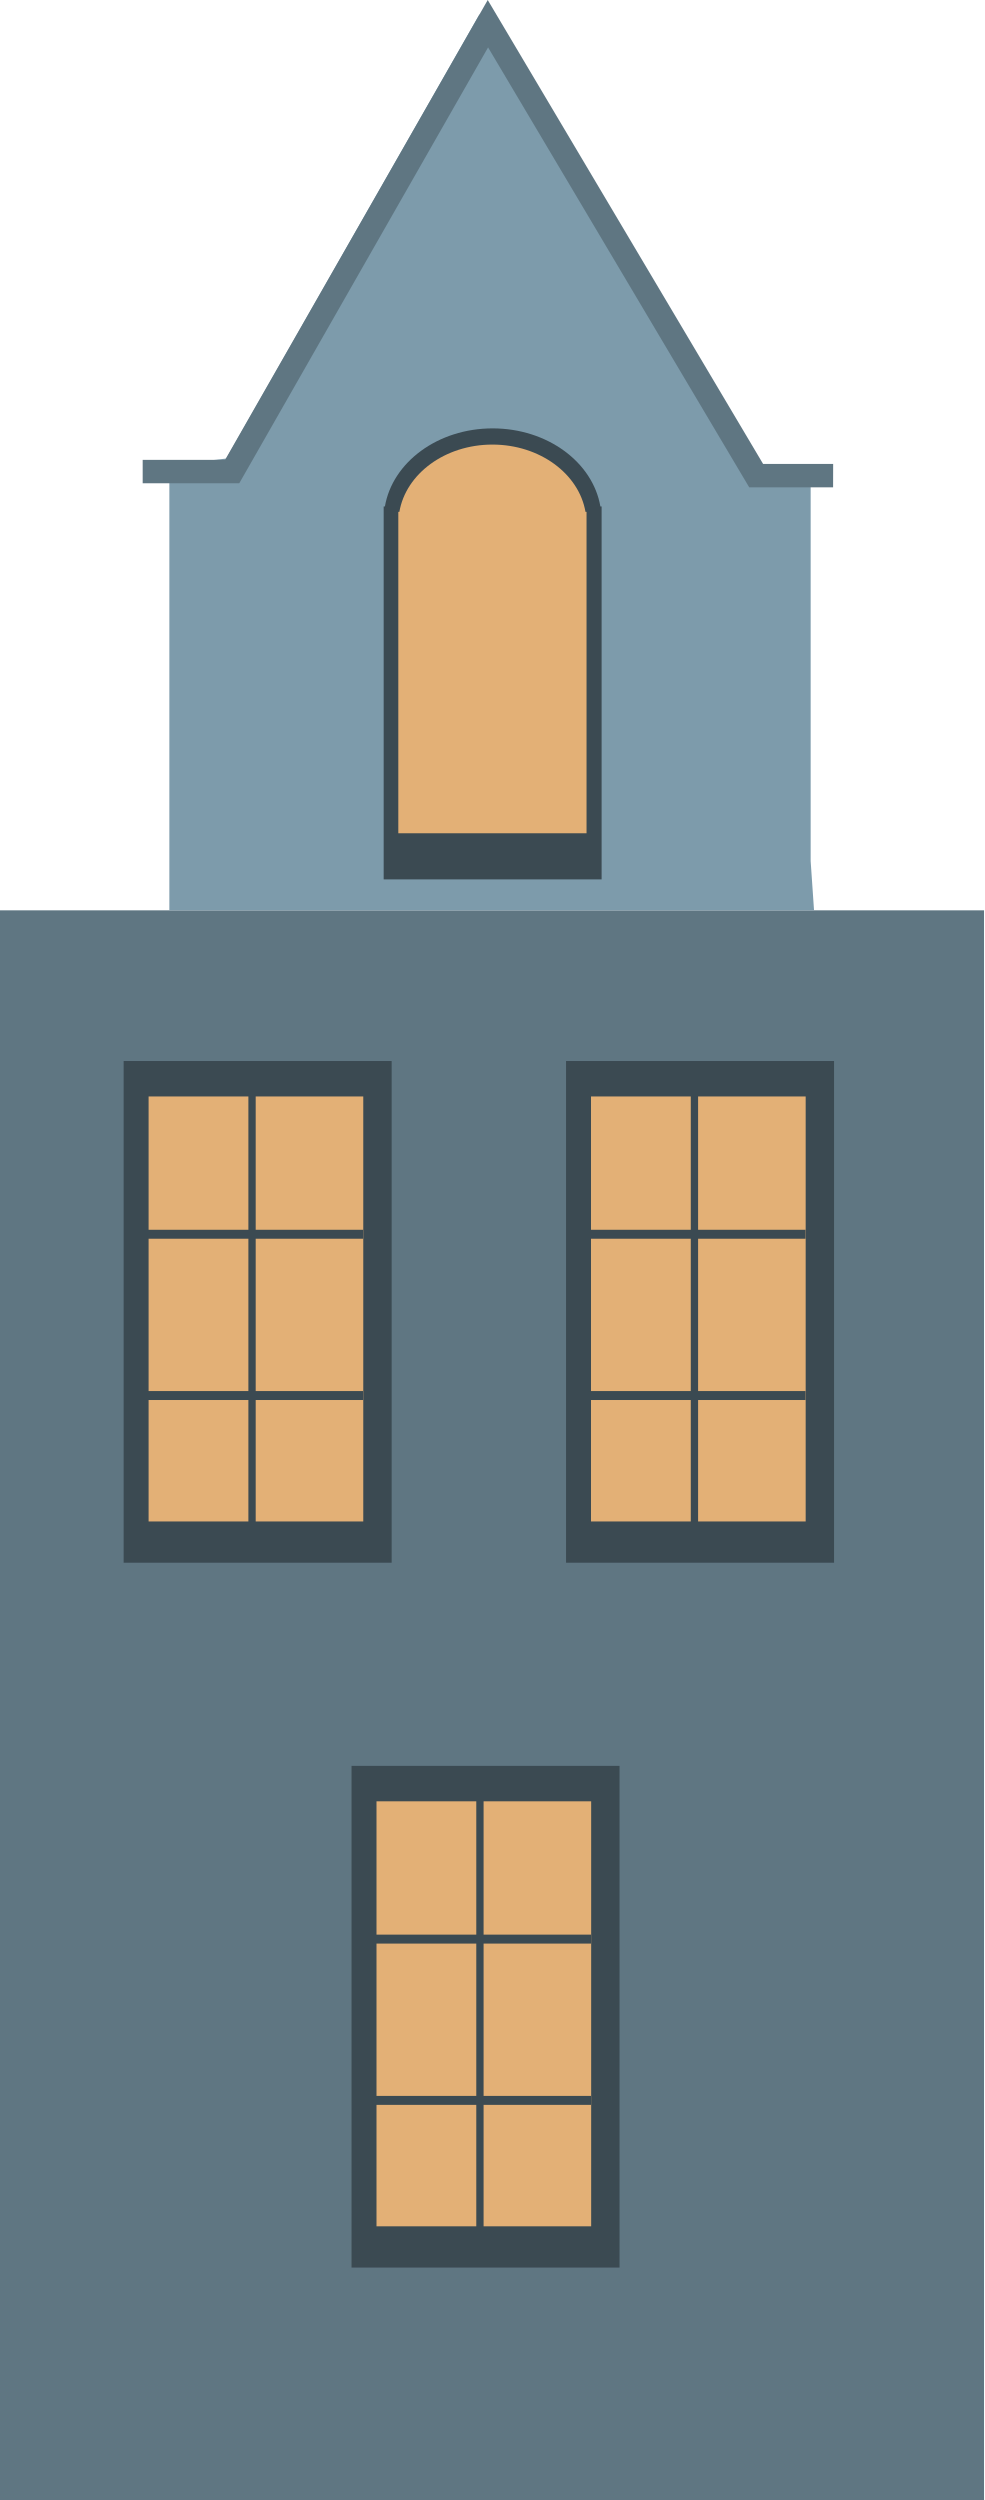
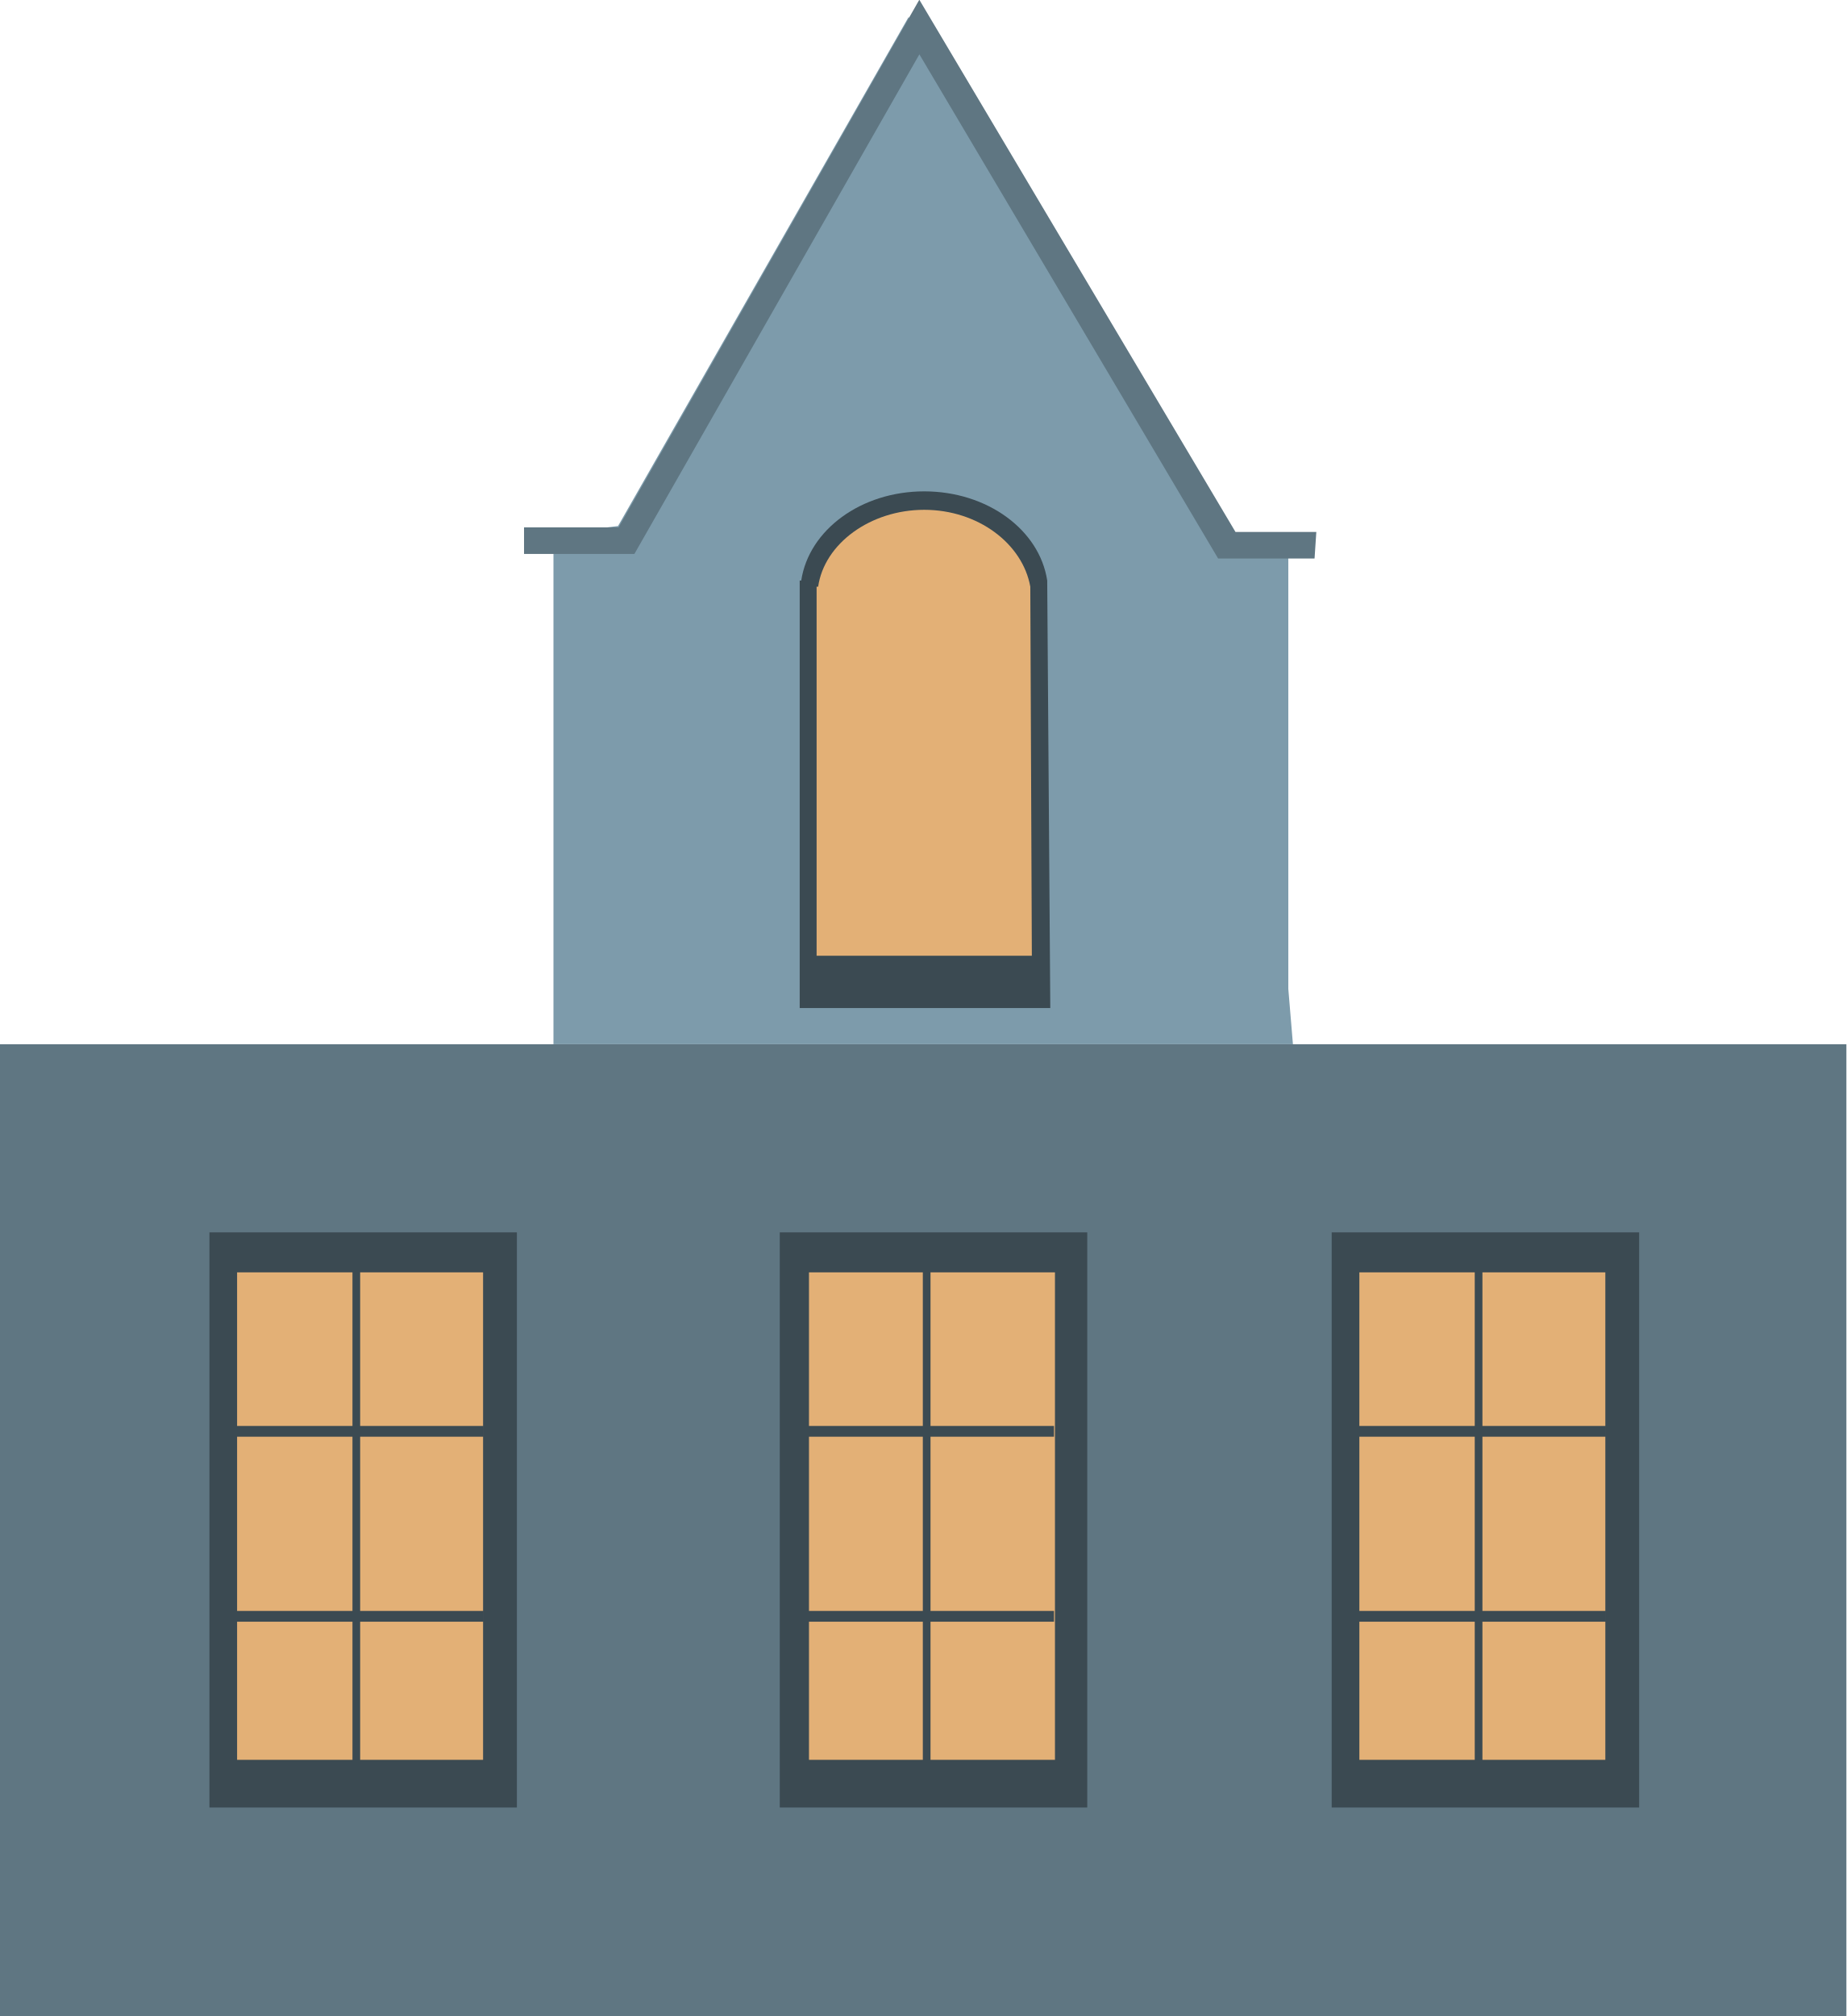
- <svg xmlns="http://www.w3.org/2000/svg" width="73.398" height="186.475" viewBox="0 0 73.398 186.475">
-   <defs>
-     <style>.a,.e{fill:#5f7682;}.b{fill:#7d9bab;}.c{fill:#3b4a52;}.d{fill:#e3b076;}.e{stroke:#5f7682;stroke-miterlimit:10;stroke-width:0.227px;}</style>
-   </defs>
+ <svg xmlns="http://www.w3.org/2000/svg" version="1.1" id="Layer_1" x="0px" y="0px" viewBox="0 0 120.1 131.1" style="enable-background:new 0 0 120.1 131.1;" xml:space="preserve">
+   <style type="text/css">
+ 	.st0{fill:#5F7682;}
+ 	.st1{fill:#7D9BAB;}
+ 	.st2{fill:#3B4A52;}
+ 	.st3{fill:#E3B076;}
+ 	.st4{fill:#5F7682;stroke:#5F7682;stroke-width:0.227;stroke-miterlimit:10;}
+ </style>
  <g transform="translate(-761 -309.692)">
-     <rect class="a" width="73.398" height="118.574" transform="translate(761 377.594)" />
-     <path class="b" d="M525.726,410.615H477.639v-33.2l4.245-.5,18.888-33.137,20.008,34.012h4.694v29.153Z" transform="translate(295.993 -33.021)" />
+     <rect x="761" y="377.6" class="st0" width="120.1" height="63.2" />
+     <path class="st1" d="M845.1,377.6H797v-33.2l4.2-0.5l18.9-33.1l20,34h4.7v29.2L845.1,377.6z" />
    <g transform="translate(789.617 341.645)">
-       <path class="c" d="M517.364,395.126c-.565-3.291-3.943-5.823-8.036-5.823s-7.471,2.532-8.036,5.823H501.2v27.82h16.257v-27.82Z" transform="translate(-501.199 -389.303)" />
-       <path class="d" d="M516.771,396.1c-.488-2.836-3.405-5.018-6.941-5.018s-6.453,2.182-6.941,5.018h-.079v23.976h14.04V396.1Z" transform="translate(-501.717 -389.874)" />
+       <path class="st2" d="M39.5,5.8C39,2.5,35.6,0,31.5,0s-7.5,2.5-8,5.8h-0.1v27.8h16.3L39.5,5.8L39.5,5.8z" />
+       <path class="st3" d="M38.4,6.2c-0.5-2.8-3.4-5-6.9-5s-6.5,2.2-6.9,5h-0.1v24h14L38.4,6.2L38.4,6.2z" />
    </g>
-     <path class="e" d="M526.145,378.551h-6.079l-19.544-32.925L481.9,378.247h-7.026v-1.518h6.1L500.5,342.541l20.473,34.492h5.176Z" transform="translate(296.882 -32.623)" />
+     <path class="st4" d="M846.4,345.9h-6.1L820.8,313l-18.6,32.6h-7v-1.5h6.1l19.5-34.2l20.5,34.5h5.2L846.4,345.9z" />
    <g transform="translate(770.222 388.833)">
-       <rect class="c" width="19.991" height="37.422" />
-       <rect class="d" width="16.012" height="31.701" transform="translate(1.862 2.644)" />
+       <rect x="4.4" y="1" class="st2" width="20" height="37.4" />
+       <rect x="6.2" y="3.6" class="st3" width="16" height="31.7" />
      <g transform="translate(1.636 12.588)">
-         <rect class="c" width="16.229" height="0.668" />
+         <rect x="4.4" y="1" class="st2" width="16.2" height="0.7" />
      </g>
      <g transform="translate(1.636 24.618)">
-         <rect class="c" width="16.229" height="0.668" />
+         <rect x="4.4" y="1" class="st2" width="16.2" height="0.7" />
      </g>
      <g transform="translate(9.305 2.298)">
-         <rect class="c" width="0.545" height="32.221" />
+         <rect x="4.4" y="1" class="st2" width="0.5" height="32.2" />
      </g>
    </g>
    <g transform="translate(803.221 388.833)">
-       <rect class="c" width="19.991" height="37.422" />
-       <rect class="d" width="16.012" height="31.701" transform="translate(1.862 2.644)" />
+       <rect x="44.4" y="1" class="st2" width="20" height="37.4" />
+       <rect x="46.2" y="3.6" class="st3" width="16" height="31.7" />
      <g transform="translate(1.636 12.588)">
-         <rect class="c" width="16.229" height="0.668" />
+         <rect x="44.4" y="1" class="st2" width="16.2" height="0.7" />
      </g>
      <g transform="translate(1.636 24.618)">
-         <rect class="c" width="16.229" height="0.668" />
+         <rect x="44.4" y="1" class="st2" width="16.2" height="0.7" />
      </g>
      <g transform="translate(9.305 2.298)">
-         <rect class="c" width="0.545" height="32.221" />
+         <rect x="44.4" y="1" class="st2" width="0.5" height="32.2" />
      </g>
    </g>
-     <g transform="translate(787.221 441.408)">
-       <rect class="c" width="19.991" height="37.422" />
-       <rect class="d" width="16.012" height="31.701" transform="translate(1.862 2.644)" />
+     <g transform="translate(803.221 388.833)">
+       <rect x="8.5" y="1" class="st2" width="20" height="37.4" />
+       <rect x="10.4" y="3.6" class="st3" width="16" height="31.7" />
      <g transform="translate(1.636 12.588)">
-         <rect class="c" width="16.229" height="0.668" />
+         <rect x="8.5" y="1" class="st2" width="16.2" height="0.7" />
      </g>
      <g transform="translate(1.636 24.618)">
-         <rect class="c" width="16.229" height="0.668" />
+         <rect x="8.5" y="1" class="st2" width="16.2" height="0.7" />
      </g>
      <g transform="translate(9.305 2.298)">
-         <rect class="c" width="0.545" height="32.221" />
+         <rect x="8.5" y="1" class="st2" width="0.5" height="32.2" />
      </g>
    </g>
  </g>
</svg>
